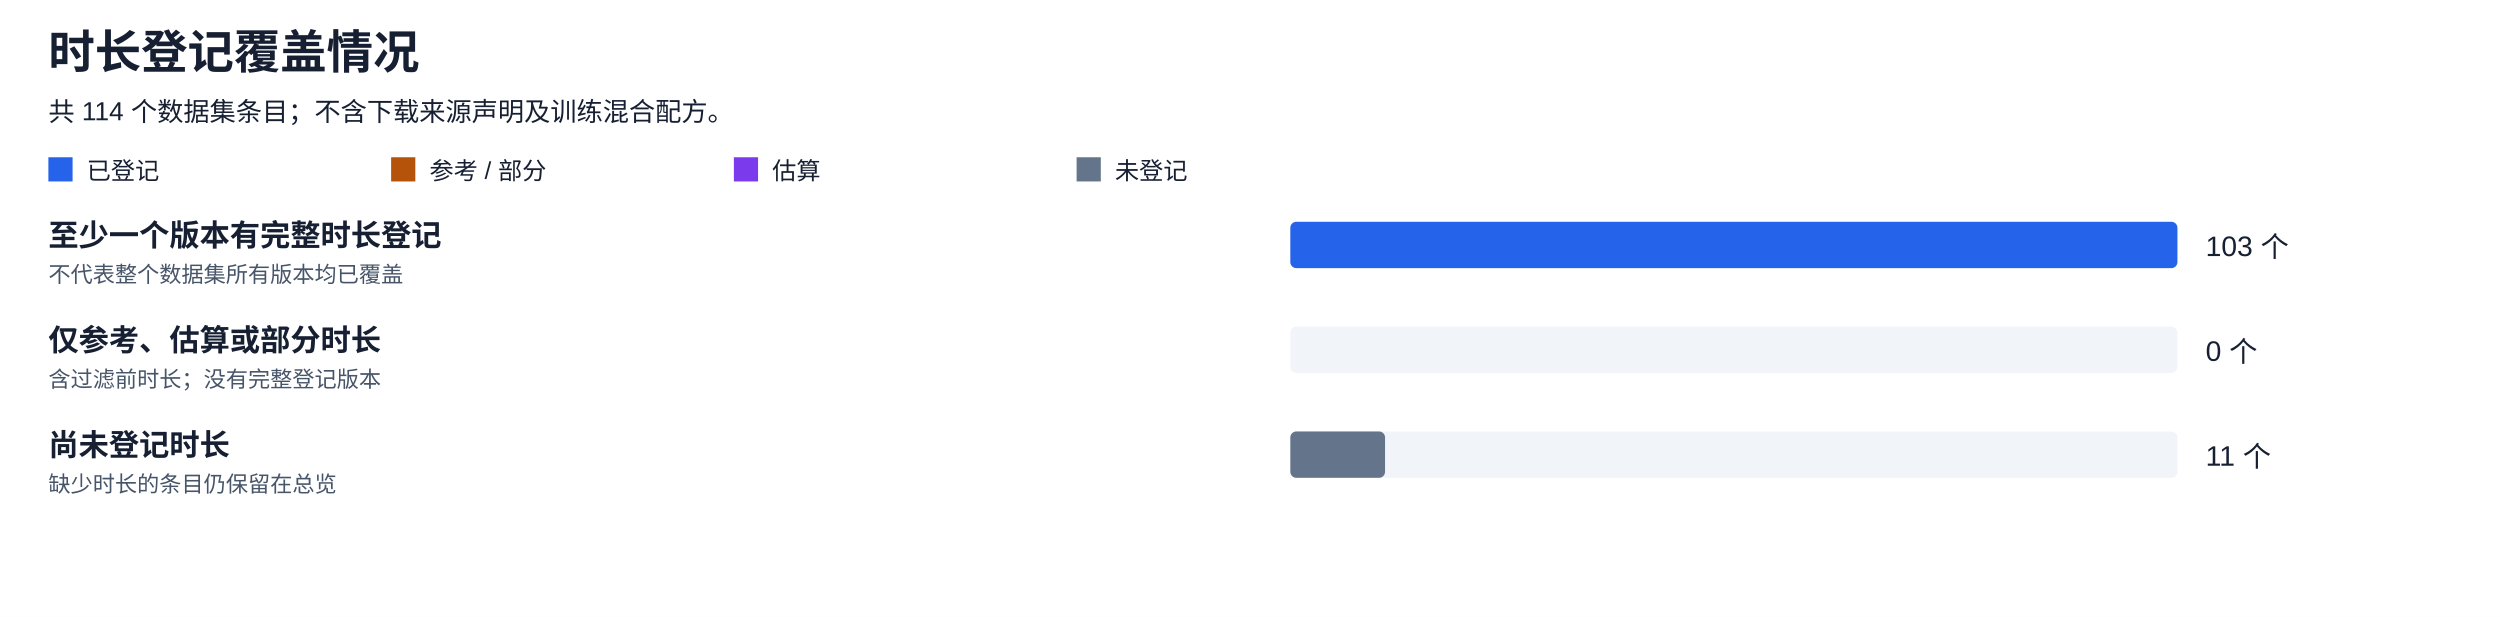
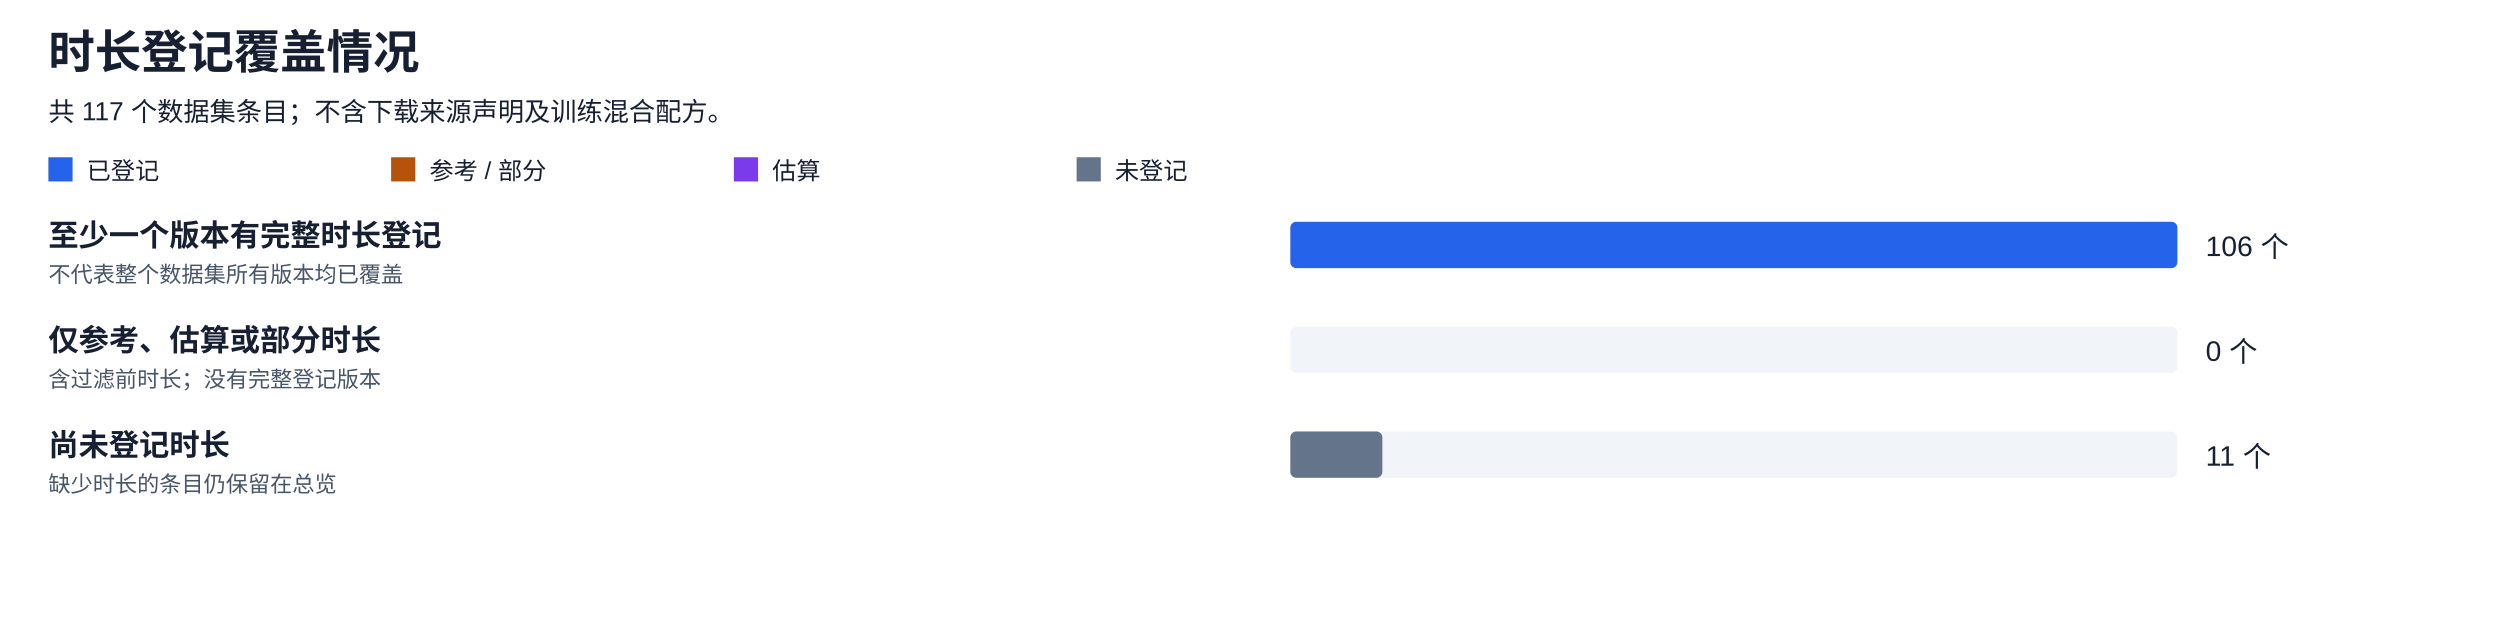
<svg xmlns="http://www.w3.org/2000/svg" width="1240" height="306" viewBox="0 0 1240 306" role="img" aria-labelledby="title desc">
  <rect width="100%" height="100%" fill="white" />
  <g font-family="Arial, Noto Sans CJK SC, Microsoft YaHei, sans-serif" fill="#172033">
    <text x="24" y="34" font-size="23" font-weight="700">时长登记覆盖情况</text>
-     <text x="24" y="60" font-size="13">共 114 个数据集条目；不含下载来源声明及训练混合配方。</text>
+     <text x="24" y="60" font-size="13">共 117 个数据集条目；不含下载来源声明及训练混合配方。</text>
    <rect x="24" y="78" width="12" height="12" fill="#2563eb" />
    <text x="43" y="89" font-size="12">已登记</text>
    <rect x="194" y="78" width="12" height="12" fill="#b45309" />
    <text x="213" y="89" font-size="12">参考 / 部分</text>
    <rect x="364" y="78" width="12" height="12" fill="#7c3aed" />
    <text x="383" y="89" font-size="12">估算</text>
    <rect x="534" y="78" width="12" height="12" fill="#64748b" />
    <text x="553" y="89" font-size="12">未登记</text>
    <text x="24" y="122" font-size="15" font-weight="600">至少一个版本有完整时长登记</text>
    <text x="24" y="140" font-size="11" fill="#475569">不代表整个数据集所有版本均已覆盖</text>
    <rect x="640" y="110" width="440" height="23" rx="3" fill="#f1f5f9" />
    <rect x="640" y="110" width="440.00" height="23" rx="3" fill="#2563eb" />
-     <text x="1094" y="127" font-size="14">103 个</text>
+     <text x="1094" y="127" font-size="14">106 个</text>
    <text x="24" y="174" font-size="15" font-weight="600">仅参考、估算或部分时长</text>
    <text x="24" y="192" font-size="11" fill="#475569">含过滤前时长；没有完整登记版本</text>
    <rect x="640" y="162" width="440" height="23" rx="3" fill="#f1f5f9" />
    <rect x="640" y="162" width="0.00" height="23" rx="3" fill="#b45309" />
    <text x="1094" y="179" font-size="14">0 个</text>
    <text x="24" y="226" font-size="15" font-weight="600">尚未登记时长</text>
    <text x="24" y="244" font-size="11" fill="#475569">缺少时长的条目仍保留在总览</text>
    <rect x="640" y="214" width="440" height="23" rx="3" fill="#f1f5f9" />
-     <rect x="640" y="214" width="46.99" height="23" rx="3" fill="#64748b" />
+     <rect x="640" y="214" width="45.66" height="23" rx="3" fill="#64748b" />
    <text x="1094" y="231" font-size="14">11 个</text>
  </g>
</svg>
